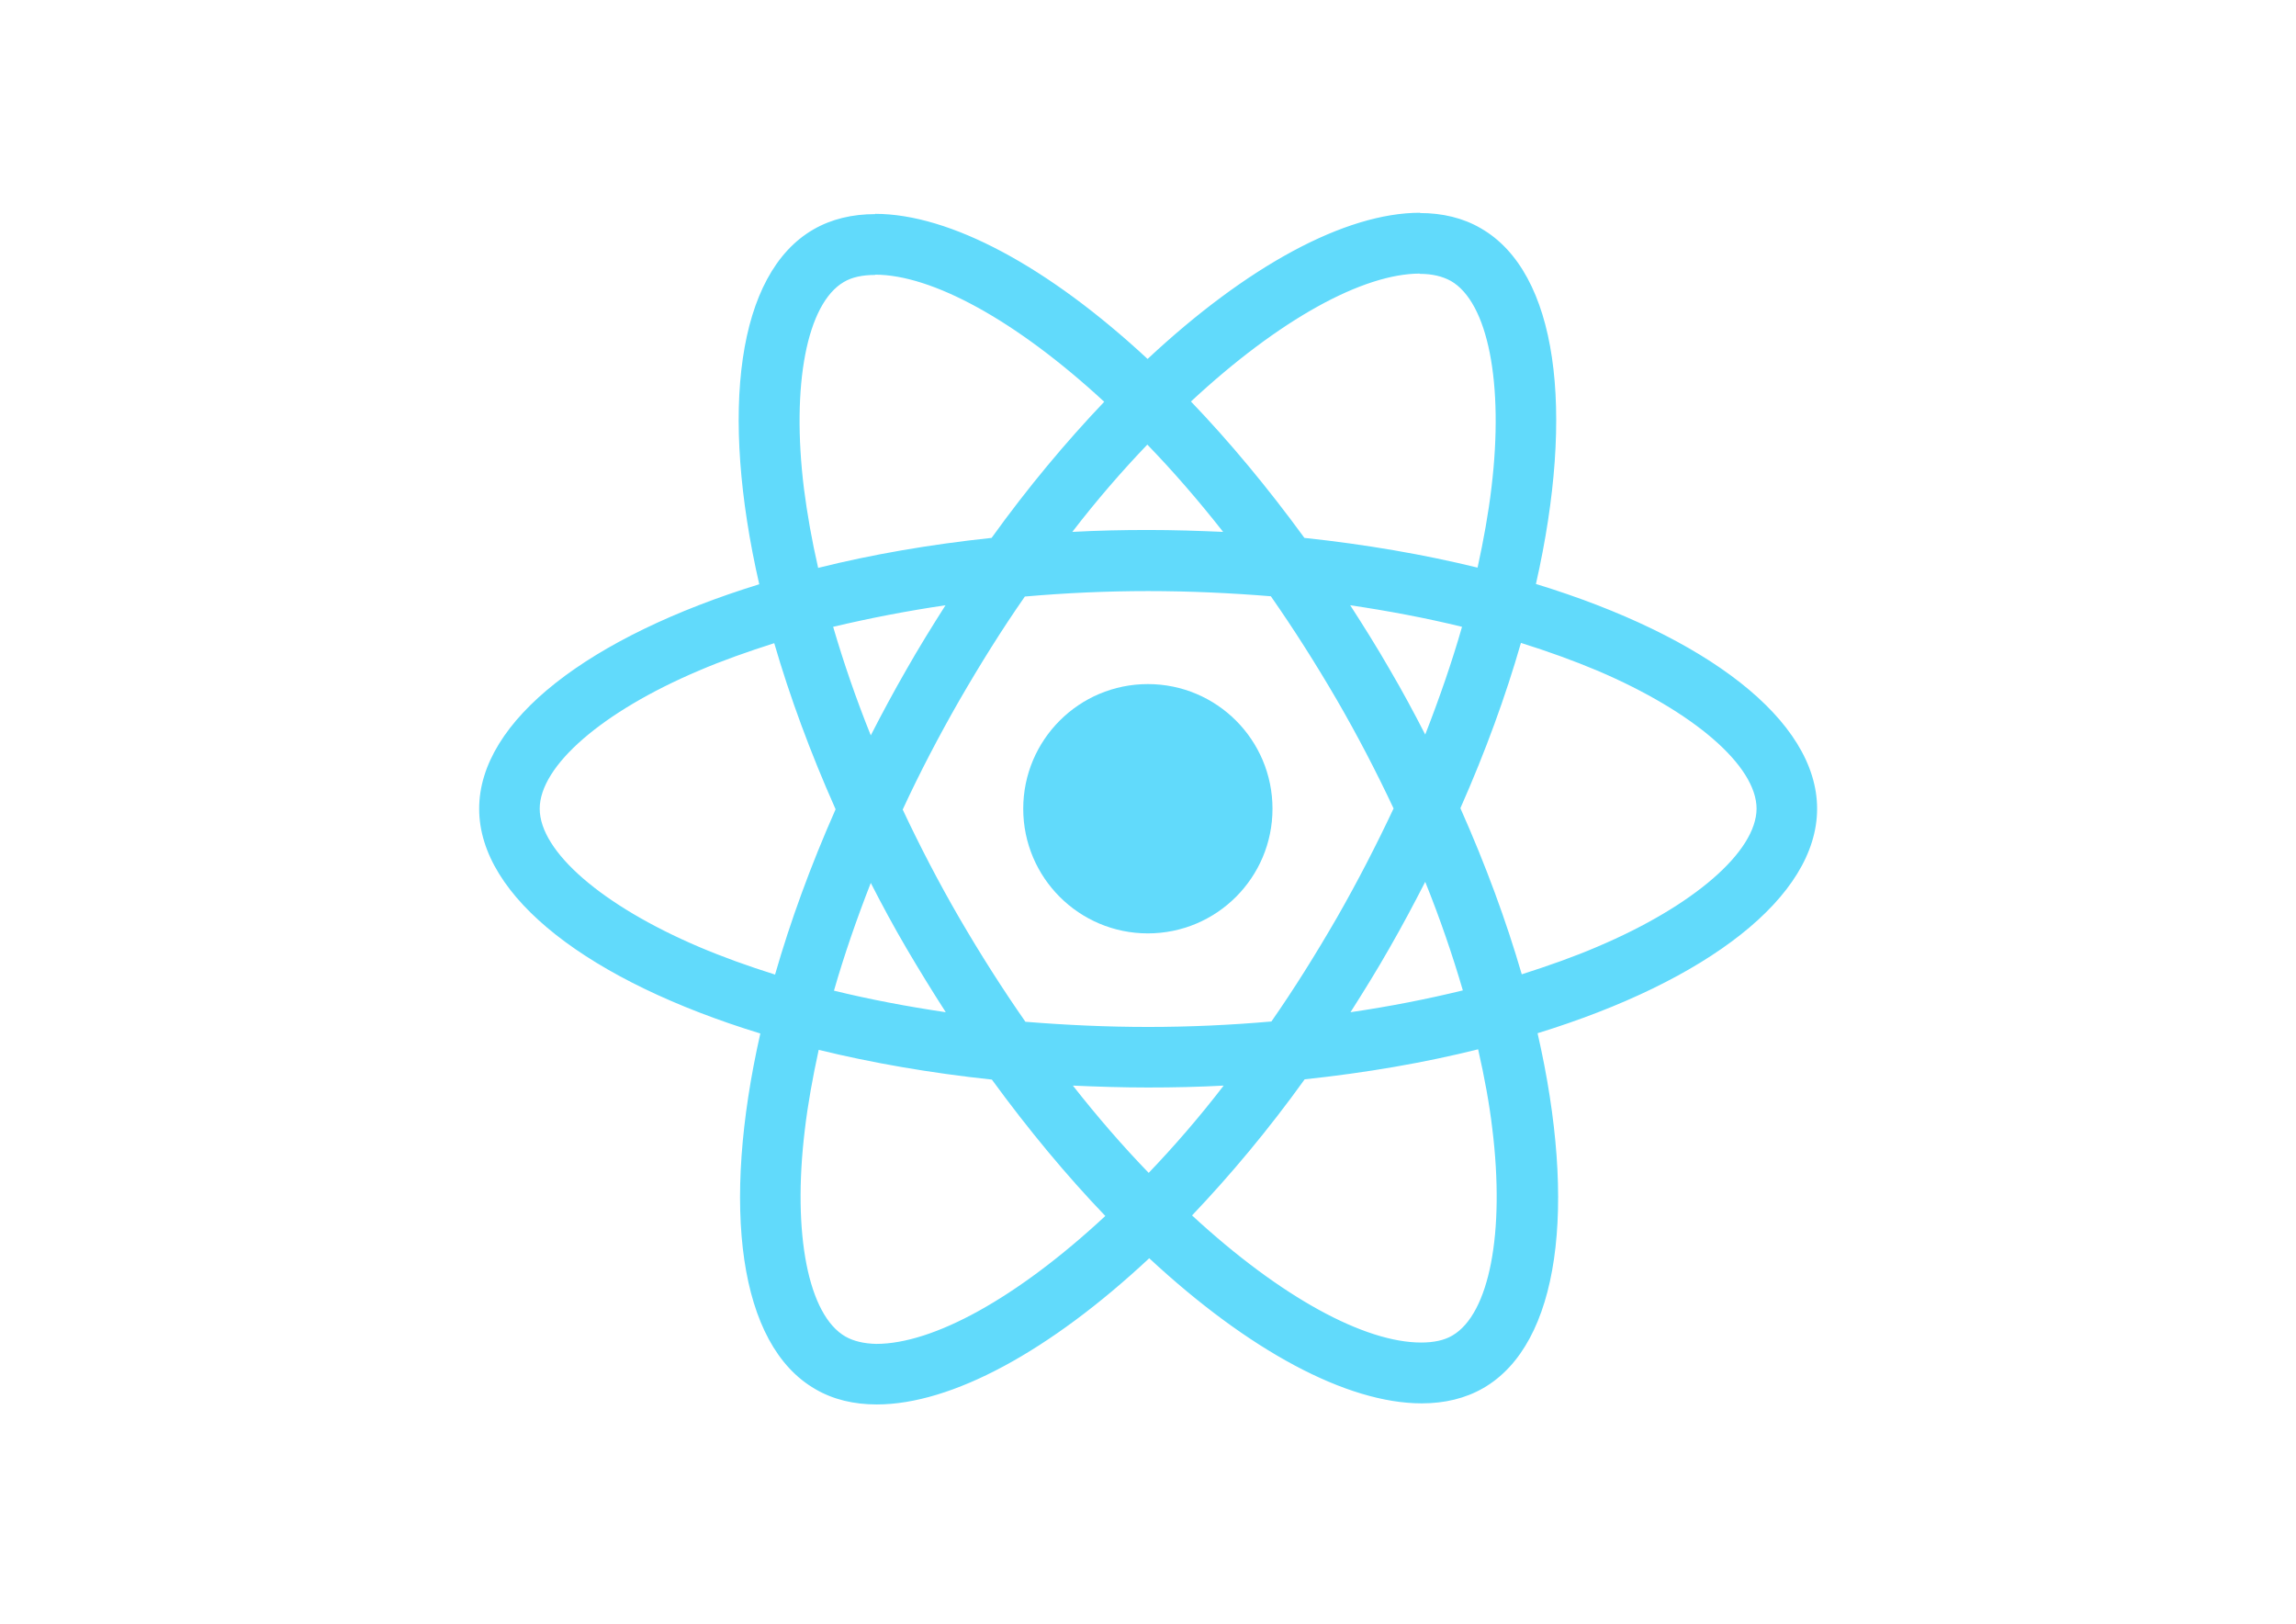
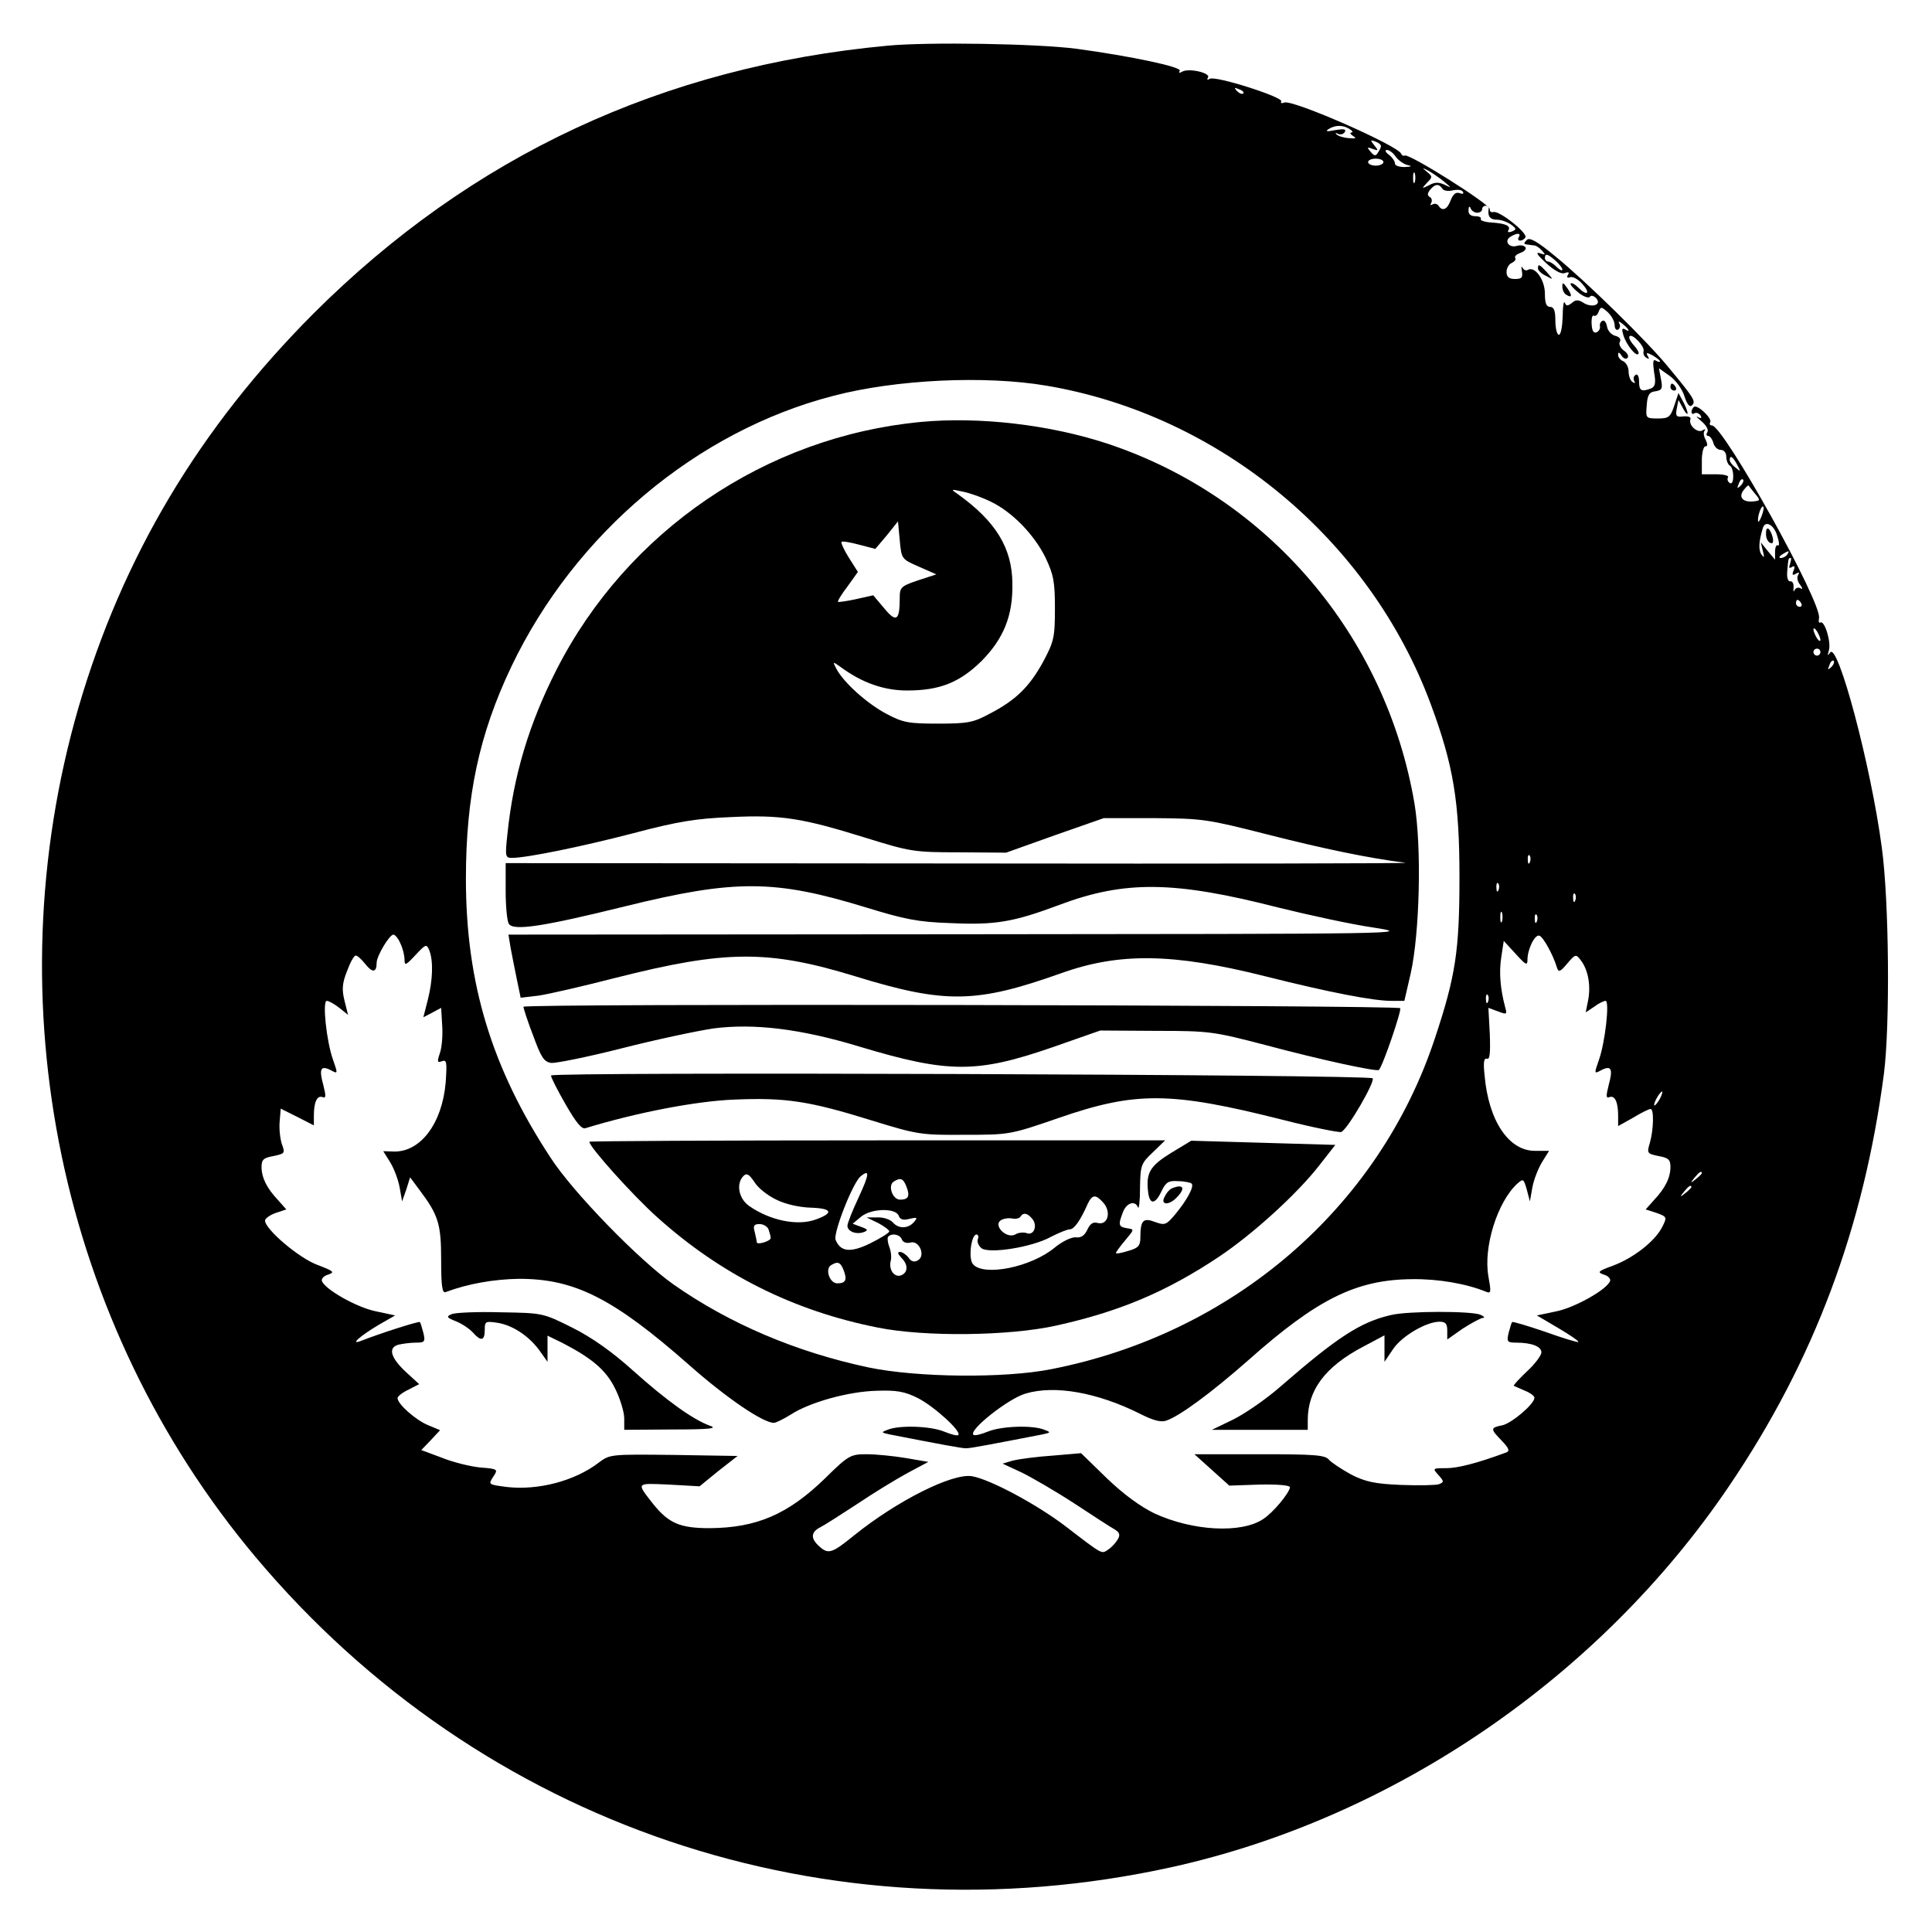
- <svg xmlns="http://www.w3.org/2000/svg" viewBox="0 0 841.9 595.3">
-   <g fill="#61DAFB">
-     <path d="M666.3 296.5c0-32.5-40.7-63.3-103.1-82.4 14.4-63.6 8-114.2-20.2-130.4-6.5-3.8-14.1-5.6-22.4-5.6v22.3c4.6 0 8.3.9 11.4 2.6 13.6 7.8 19.5 37.5 14.9 75.7-1.1 9.4-2.9 19.3-5.1 29.4-19.6-4.8-41-8.5-63.5-10.9-13.5-18.5-27.5-35.3-41.6-50 32.6-30.3 63.2-46.9 84-46.9V78c-27.5 0-63.5 19.6-99.9 53.6-36.4-33.8-72.4-53.2-99.9-53.2v22.3c20.7 0 51.4 16.5 84 46.6-14 14.7-28 31.4-41.3 49.9-22.6 2.4-44 6.1-63.6 11-2.3-10-4-19.7-5.2-29-4.7-38.2 1.1-67.9 14.6-75.8 3-1.8 6.9-2.6 11.5-2.6V78.5c-8.4 0-16 1.8-22.6 5.6-28.1 16.2-34.4 66.7-19.9 130.1-62.2 19.2-102.7 49.9-102.7 82.3 0 32.5 40.7 63.3 103.1 82.4-14.4 63.6-8 114.2 20.2 130.4 6.5 3.8 14.1 5.6 22.5 5.6 27.5 0 63.5-19.6 99.9-53.6 36.4 33.8 72.4 53.2 99.9 53.2 8.4 0 16-1.8 22.6-5.6 28.1-16.2 34.4-66.7 19.9-130.1 62-19.1 102.5-49.9 102.5-82.3zm-130.2-66.7c-3.7 12.9-8.3 26.2-13.5 39.5-4.1-8-8.4-16-13.1-24-4.6-8-9.5-15.8-14.4-23.4 14.2 2.1 27.9 4.7 41 7.9zm-45.8 106.5c-7.8 13.5-15.8 26.3-24.1 38.2-14.9 1.3-30 2-45.2 2-15.1 0-30.2-.7-45-1.9-8.3-11.9-16.4-24.6-24.2-38-7.6-13.1-14.5-26.4-20.8-39.8 6.2-13.4 13.2-26.8 20.7-39.9 7.8-13.5 15.8-26.3 24.1-38.2 14.9-1.3 30-2 45.2-2 15.1 0 30.2.7 45 1.9 8.3 11.9 16.4 24.6 24.2 38 7.6 13.1 14.5 26.4 20.8 39.8-6.3 13.4-13.2 26.8-20.7 39.9zm32.3-13c5.4 13.4 10 26.8 13.8 39.8-13.1 3.2-26.9 5.9-41.2 8 4.9-7.7 9.8-15.6 14.4-23.7 4.6-8 8.9-16.1 13-24.1zM421.2 430c-9.3-9.6-18.6-20.3-27.8-32 9 .4 18.2.7 27.5.7 9.4 0 18.7-.2 27.8-.7-9 11.7-18.3 22.4-27.5 32zm-74.4-58.9c-14.2-2.1-27.9-4.7-41-7.9 3.7-12.9 8.3-26.2 13.5-39.5 4.1 8 8.4 16 13.1 24 4.7 8 9.5 15.8 14.4 23.4zM420.7 163c9.3 9.6 18.6 20.3 27.8 32-9-.4-18.2-.7-27.5-.7-9.4 0-18.7.2-27.8.7 9-11.7 18.3-22.4 27.5-32zm-74 58.9c-4.9 7.7-9.8 15.6-14.4 23.7-4.6 8-8.9 16-13 24-5.4-13.4-10-26.8-13.8-39.8 13.1-3.1 26.9-5.8 41.2-7.9zm-90.5 125.2c-35.4-15.1-58.3-34.9-58.3-50.6 0-15.7 22.9-35.6 58.3-50.6 8.6-3.7 18-7 27.7-10.1 5.7 19.6 13.2 40 22.5 60.9-9.2 20.8-16.6 41.1-22.2 60.6-9.9-3.1-19.3-6.5-28-10.2zM310 490c-13.6-7.8-19.5-37.5-14.9-75.7 1.1-9.4 2.9-19.3 5.1-29.4 19.6 4.8 41 8.5 63.5 10.9 13.5 18.5 27.5 35.3 41.6 50-32.6 30.3-63.2 46.9-84 46.9-4.5-.1-8.3-1-11.3-2.7zm237.2-76.2c4.7 38.2-1.1 67.9-14.6 75.8-3 1.8-6.9 2.6-11.5 2.6-20.7 0-51.4-16.5-84-46.6 14-14.7 28-31.4 41.3-49.9 22.6-2.4 44-6.1 63.6-11 2.3 10.1 4.1 19.8 5.2 29.1zm38.5-66.7c-8.6 3.7-18 7-27.7 10.1-5.7-19.6-13.2-40-22.5-60.9 9.2-20.8 16.6-41.1 22.2-60.6 9.9 3.1 19.3 6.5 28.1 10.2 35.4 15.1 58.3 34.9 58.3 50.6-.1 15.7-23 35.6-58.4 50.6zM320.8 78.4z" />
-     <circle cx="420.9" cy="296.5" r="45.7" />
-     <path d="M520.5 78.1z" />
+ <svg xmlns="http://www.w3.org/2000/svg" version="1.0" width="554pt" height="554pt" viewBox="0 0 554 554" preserveAspectRatio="xMidYMid meet">
+   <g transform="translate(0,554) scale(0.1,-0.1)" fill="#000000" stroke="none">
+     <path d="M2545 5409 c-645 -60 -1193 -316 -1646 -768 -328 -329 -548 -698 -674 -1130 -245 -847 -53 -1768 508 -2436 647 -770 1641 -1106 2627 -889 637 141 1228 545 1599 1094 243 359 385 739 443 1180 18 139 15 498 -6 650 -31 234 -126 590 -148 559 -8 -11 -8 -10 -4 5 8 23 -12 88 -24 81 -4 -3 -6 3 -4 12 11 41 -274 553 -307 553 -6 0 -8 4 -5 9 7 11 -38 53 -47 44 -10 -10 -8 -25 2 -18 5 3 13 0 17 -6 5 -8 2 -10 -7 -5 -8 4 -3 -1 10 -12 13 -11 21 -24 17 -31 -4 -6 -3 -11 2 -11 5 0 12 -9 15 -20 3 -11 12 -20 21 -20 9 0 16 -8 16 -19 0 -11 5 -23 10 -26 6 -3 10 -17 10 -31 0 -15 -4 -23 -10 -19 -6 4 -8 11 -5 16 4 5 -12 9 -34 9 l-41 0 0 40 c0 22 5 40 10 40 7 0 7 6 1 19 -6 10 -7 22 -3 26 4 5 1 5 -6 1 -14 -9 -40 14 -35 31 3 7 -5 10 -20 9 -20 -3 -23 1 -19 22 l5 25 13 -24 c7 -13 13 -19 13 -14 0 6 -6 21 -13 34 l-13 24 -12 -36 c-11 -33 -16 -37 -47 -37 -35 0 -35 1 -32 38 2 29 7 38 25 40 19 3 21 8 16 34 l-6 32 31 -22 c17 -12 36 -38 42 -58 8 -24 15 -33 22 -26 11 11 7 19 -67 108 -58 72 -240 250 -324 318 -54 45 -75 56 -83 48 -9 -9 -9 -12 0 -13 7 -1 16 -2 22 -3 5 0 15 -7 22 -15 11 -12 10 -13 -7 -7 -13 4 -6 -6 18 -28 24 -22 44 -33 54 -29 11 4 14 2 9 -5 -4 -7 -2 -10 6 -7 8 3 24 -6 36 -20 24 -27 13 -35 -13 -9 -9 9 -18 14 -21 11 -3 -2 7 -14 22 -26 15 -12 30 -17 33 -12 3 5 11 3 18 -4 17 -19 -12 -29 -37 -13 -14 9 -22 9 -33 -1 -12 -9 -16 -9 -20 1 -3 7 -6 -11 -6 -39 -1 -29 -5 -53 -11 -53 -5 0 -10 18 -10 40 0 29 -4 40 -15 40 -11 0 -15 11 -15 38 0 40 -29 80 -49 68 -5 -3 -12 0 -15 6 -4 7 -4 3 -2 -9 3 -19 0 -23 -20 -23 -17 0 -24 6 -24 20 0 11 7 23 15 26 8 4 13 10 10 14 -3 5 4 11 15 15 11 4 18 11 14 16 -3 5 -14 7 -24 4 -23 -7 -38 14 -19 26 19 12 32 11 24 -1 -3 -5 -2 -10 4 -10 5 0 12 4 15 9 8 12 -74 77 -91 73 -7 -2 -12 2 -11 8 3 13 -232 161 -244 154 -3 -2 -8 0 -10 5 -8 23 -311 156 -335 147 -8 -3 -12 -2 -9 3 8 12 -190 75 -205 65 -7 -4 -9 -3 -5 4 8 13 -57 28 -75 16 -7 -4 -10 -3 -6 3 7 11 -141 42 -295 63 -114 15 -428 20 -543 9z m1020 -137 c-3 -3 -11 0 -18 7 -9 10 -8 11 6 5 10 -3 15 -9 12 -12z m305 -102 c8 -5 11 -10 5 -10 -5 0 -3 -5 5 -10 11 -7 8 -8 -13 -6 -15 1 -30 6 -35 11 -4 4 -2 5 5 1 6 -3 15 -1 19 5 5 9 -2 10 -27 6 -24 -5 -30 -4 -19 3 19 12 41 12 60 0z m90 -49 c0 -3 -4 -12 -9 -19 -6 -10 -10 -10 -21 3 -11 13 -10 14 6 8 17 -6 17 -5 5 10 -12 15 -12 17 3 11 9 -3 16 -9 16 -13z m42 -30 c7 -10 22 -21 33 -24 15 -3 14 -5 -7 -6 -16 0 -28 4 -28 10 0 7 -8 18 -17 25 -10 7 -13 14 -6 14 6 0 18 -8 25 -19z m-35 -16 c0 -5 -10 -10 -22 -10 -12 0 -22 5 -22 10 0 6 10 10 22 10 12 0 22 -4 22 -10z m173 -55 c23 -19 23 -20 3 -10 -17 8 -29 8 -45 -1 -22 -11 -22 -10 -6 7 16 16 16 18 0 31 -15 13 -15 13 3 4 11 -6 31 -20 45 -31z m-83 -2 c-3 -7 -5 -2 -5 12 0 14 2 19 5 13 2 -7 2 -19 0 -25z m79 -19 c3 -6 17 -8 29 -5 13 3 27 2 30 -4 3 -6 -1 -7 -9 -4 -11 4 -19 -2 -26 -20 -10 -27 -24 -33 -35 -16 -4 6 -11 7 -17 4 -6 -4 -8 -2 -4 4 3 6 2 14 -4 17 -8 5 -7 11 1 21 14 17 25 18 35 3z m100 -69 c8 0 14 5 14 10 0 6 5 10 10 10 6 0 9 -3 9 -7 -4 -23 3 -33 24 -33 12 0 30 -7 40 -14 16 -12 16 -14 2 -20 -9 -3 -13 -2 -10 3 8 13 -6 20 -48 23 -20 1 -33 6 -31 10 3 4 -4 8 -15 8 -14 0 -21 6 -20 18 0 10 3 12 6 5 2 -7 11 -13 19 -13z m224 -137 c11 -10 20 -21 20 -26 0 -5 -7 -1 -16 7 -8 9 -20 16 -25 16 -5 0 -9 5 -9 10 0 14 7 13 30 -7z m170 -185 c0 -11 5 -16 10 -13 6 4 7 12 3 18 -4 7 0 6 10 -2 19 -15 23 -26 6 -15 -8 4 -9 -1 -4 -17 8 -27 36 -62 43 -54 3 3 -3 14 -13 25 -10 11 -16 23 -12 26 8 8 44 -30 40 -43 -2 -6 1 -15 8 -19 8 -5 9 -3 4 5 -6 10 -3 11 14 2 11 -7 21 -14 21 -17 0 -3 -5 -2 -12 2 -8 5 -9 -4 -5 -33 6 -32 3 -42 -9 -47 -27 -10 -34 -7 -34 20 0 14 -4 23 -10 19 -6 -4 -7 -11 -4 -17 4 -7 2 -8 -4 -4 -7 4 -12 18 -12 31 0 12 -7 25 -15 29 -8 3 -15 11 -15 18 0 9 3 9 10 -2 5 -8 13 -11 17 -6 4 4 0 14 -11 21 -10 8 -15 19 -11 25 4 7 -1 14 -13 17 -12 3 -22 15 -24 27 -2 11 -7 19 -13 16 -5 -2 -9 -10 -7 -16 1 -6 -3 -14 -10 -17 -9 -3 -13 5 -14 24 -1 16 2 26 6 24 5 -3 11 2 14 11 6 15 8 15 26 -1 11 -10 20 -27 20 -37z m-1629 -174 c497 -84 927 -441 1102 -914 65 -175 82 -280 82 -495 0 -212 -11 -284 -71 -464 -161 -485 -579 -845 -1099 -947 -135 -27 -387 -24 -525 5 -207 44 -398 125 -559 238 -99 70 -288 264 -352 363 -169 257 -243 500 -243 800 0 237 38 415 131 610 182 380 531 674 923 775 179 47 435 59 611 29z m1980 -226 c11 -21 11 -22 -4 -9 -10 7 -17 17 -17 22 0 15 9 10 21 -13z m10 -61 c-10 -9 -11 -8 -5 6 3 10 9 15 12 12 3 -3 0 -11 -7 -18z m41 -22 c17 -20 16 -21 -7 -23 -29 -2 -41 14 -24 34 6 8 12 13 13 12 1 -2 9 -12 18 -23z m19 -66 c-5 -13 -10 -19 -10 -12 -1 15 10 45 15 40 3 -2 0 -15 -5 -28z m45 -55 c6 -18 7 -31 2 -28 -4 3 -8 -5 -8 -18 l0 -23 -21 25 -20 25 6 -25 c5 -19 4 -21 -4 -10 -9 13 -8 37 4 76 7 23 32 9 41 -22z m29 -54 c-3 -5 -12 -10 -18 -10 -7 0 -6 4 3 10 19 12 23 12 15 0z m8 -27 c-4 -11 -3 -14 5 -9 8 5 10 1 5 -10 -5 -13 -3 -15 7 -9 9 5 11 4 6 -4 -4 -6 -2 -19 6 -28 7 -10 8 -14 1 -10 -6 4 -14 1 -17 -5 -3 -7 -4 -4 -3 7 1 11 -3 19 -9 18 -7 -1 -11 10 -9 30 3 36 3 37 10 37 2 0 1 -7 -2 -17z m32 -113 c3 -5 1 -10 -4 -10 -6 0 -11 5 -11 10 0 6 2 10 4 10 3 0 8 -4 11 -10z m55 -105 c0 -5 -5 -3 -10 5 -5 8 -10 20 -10 25 0 6 5 3 10 -5 5 -8 10 -19 10 -25z m0 -35 c0 -5 -4 -10 -10 -10 -5 0 -10 5 -10 10 0 6 5 10 10 10 6 0 10 -4 10 -10z m31 -43 c-10 -9 -11 -8 -5 6 3 10 9 15 12 12 3 -3 0 -11 -7 -18z m-864 -559 c-3 -8 -6 -5 -6 6 -1 11 2 17 5 13 3 -3 4 -12 1 -19z m-90 -80 c-3 -8 -6 -5 -6 6 -1 11 2 17 5 13 3 -3 4 -12 1 -19z m220 -30 c-3 -8 -6 -5 -6 6 -1 11 2 17 5 13 3 -3 4 -12 1 -19z m-210 -60 c-3 -7 -5 -2 -5 12 0 14 2 19 5 13 2 -7 2 -19 0 -25z m100 0 c-3 -8 -6 -5 -6 6 -1 11 2 17 5 13 3 -3 4 -12 1 -19z m-3259 -63 c7 -14 12 -35 12 -47 0 -18 4 -16 31 13 30 32 32 33 40 14 12 -31 10 -85 -4 -141 l-13 -51 25 13 26 14 3 -51 c2 -28 -1 -64 -7 -80 -8 -24 -7 -27 6 -22 14 5 15 -2 11 -61 -10 -117 -72 -200 -149 -198 l-30 1 20 -32 c11 -18 23 -50 27 -72 l7 -40 12 34 11 35 26 -35 c55 -73 63 -98 63 -202 0 -75 3 -96 13 -92 64 24 139 37 211 38 159 0 270 -56 487 -247 106 -94 212 -166 243 -166 6 0 28 11 49 24 54 35 165 66 246 68 57 2 80 -2 118 -21 47 -24 126 -96 116 -106 -3 -3 -21 2 -41 10 -39 16 -129 19 -162 5 -19 -7 -18 -8 5 -13 144 -28 207 -40 220 -40 13 0 76 12 220 40 23 5 24 6 5 13 -33 14 -123 11 -162 -5 -20 -8 -39 -13 -42 -9 -13 14 101 104 150 118 84 25 206 3 328 -58 35 -18 59 -25 74 -20 38 12 129 79 237 174 198 176 310 231 470 232 74 1 155 -13 211 -36 15 -6 15 -1 7 44 -15 84 26 214 83 266 17 15 18 14 27 -17 l9 -34 7 40 c4 22 17 55 28 73 l20 32 -41 0 c-75 0 -133 87 -144 217 -4 37 -2 50 7 47 8 -3 10 16 8 71 l-4 75 27 -10 c26 -10 27 -9 21 12 -14 53 -18 100 -11 144 l7 46 34 -37 c29 -32 34 -35 34 -17 0 30 21 73 34 69 11 -3 40 -56 50 -90 5 -16 9 -15 30 10 24 28 25 28 40 8 20 -27 28 -71 20 -113 l-7 -35 24 16 c13 10 28 17 33 17 12 0 -1 -118 -19 -169 -14 -40 -14 -41 6 -30 29 15 35 5 22 -42 -8 -32 -8 -39 2 -35 16 6 25 -15 25 -54 l0 -29 43 24 c23 14 45 25 50 25 10 0 9 -58 -2 -97 -9 -30 -8 -31 25 -38 28 -5 34 -10 34 -31 0 -31 -15 -61 -47 -95 l-24 -27 31 -10 c30 -11 31 -12 16 -41 -21 -41 -82 -88 -140 -110 -44 -16 -47 -19 -27 -26 12 -3 20 -12 18 -18 -8 -24 -100 -76 -153 -87 l-57 -12 61 -36 c34 -20 60 -38 58 -40 -2 -2 -45 11 -95 29 -50 17 -93 30 -95 28 -2 -2 -6 -16 -10 -31 -6 -25 -4 -28 21 -28 45 0 73 -11 73 -28 0 -8 -18 -33 -41 -54 -23 -22 -40 -40 -38 -42 2 -1 16 -7 32 -14 15 -6 27 -15 27 -20 0 -18 -65 -73 -92 -79 -35 -7 -35 -10 -1 -45 20 -21 23 -29 12 -33 -84 -31 -139 -45 -172 -45 -39 0 -40 0 -22 -20 16 -18 16 -20 1 -26 -9 -3 -58 -4 -109 -2 -74 3 -102 9 -143 30 -27 15 -56 34 -63 42 -11 14 -42 16 -200 16 l-186 0 50 -45 50 -45 87 3 c54 1 87 -2 87 -8 -3 -18 -49 -73 -77 -91 -63 -42 -202 -34 -311 16 -41 20 -88 54 -137 101 l-74 72 -82 -7 c-46 -3 -96 -10 -113 -14 l-30 -9 56 -26 c30 -15 99 -55 151 -89 53 -35 104 -68 115 -74 14 -9 16 -16 7 -30 -6 -10 -18 -22 -27 -28 -19 -12 -13 -16 -121 67 -84 64 -217 135 -269 144 -57 9 -215 -71 -337 -169 -65 -53 -75 -56 -102 -31 -24 22 -23 40 5 54 12 6 60 37 106 67 46 31 110 70 143 88 l60 32 -64 11 c-36 6 -86 11 -113 11 -46 0 -52 -3 -119 -69 -107 -104 -197 -142 -331 -143 -85 0 -117 14 -161 68 -50 64 -52 61 44 57 l88 -5 54 44 55 43 -183 3 c-181 2 -183 2 -215 -22 -69 -53 -174 -80 -263 -70 -54 7 -54 7 -40 29 15 22 14 23 -37 27 -29 3 -78 15 -110 28 l-59 22 27 28 27 29 -36 15 c-35 15 -86 60 -86 77 0 5 14 16 31 24 l31 16 -35 32 c-46 42 -56 72 -25 81 13 3 35 6 51 6 25 0 27 3 21 28 -4 15 -8 29 -10 31 -3 3 -110 -31 -169 -54 -33 -13 -3 14 51 46 l47 27 -56 12 c-54 11 -146 63 -154 87 -2 6 6 15 18 18 20 7 16 10 -31 28 -52 19 -150 102 -150 127 0 6 14 16 31 22 l30 10 -24 27 c-32 34 -47 64 -47 95 0 21 6 26 34 31 33 7 34 8 24 35 -5 16 -8 45 -6 65 l3 36 48 -24 47 -24 0 28 c0 38 9 59 25 53 10 -4 10 3 2 35 -13 47 -7 57 22 42 20 -11 20 -10 6 30 -19 53 -31 169 -18 169 6 0 22 -9 36 -20 l25 -20 -10 40 c-8 32 -7 50 7 85 9 25 20 45 25 45 5 0 17 -11 28 -25 20 -25 32 -24 32 4 0 20 37 81 48 81 5 0 14 -11 20 -25z m3119 -167 c-3 -8 -6 -5 -6 6 -1 11 2 17 5 13 3 -3 4 -12 1 -19z m493 -278 c-6 -11 -13 -20 -16 -20 -2 0 0 9 6 20 6 11 13 20 16 20 2 0 0 -9 -6 -20z m120 -214 c0 -2 -8 -10 -17 -17 -16 -13 -17 -12 -4 4 13 16 21 21 21 13z m-30 -40 c0 -2 -8 -10 -17 -17 -16 -13 -17 -12 -4 4 13 16 21 21 21 13z" />
+     <path d="M2640 4330 c-444 -42 -841 -312 -1044 -710 -79 -155 -124 -305 -141 -472 -7 -64 -6 -68 13 -68 42 0 199 32 349 71 128 34 181 42 279 46 144 7 205 -3 385 -59 129 -40 139 -42 269 -42 l135 -1 140 50 140 49 145 0 c139 -1 152 -3 325 -47 161 -41 291 -68 395 -81 19 -2 -553 -3 -1272 -2 l-1308 1 0 -80 c0 -44 4 -86 9 -94 13 -21 98 -8 333 50 316 78 430 77 691 -3 111 -34 149 -42 243 -45 128 -6 180 3 311 52 189 71 330 69 627 -7 89 -22 213 -49 276 -58 113 -18 97 -18 -1184 -19 l-1298 -1 6 -37 c4 -21 12 -62 18 -91 l11 -53 51 6 c28 4 128 27 221 51 316 80 438 81 689 4 257 -79 346 -77 588 9 167 60 321 58 584 -8 187 -47 312 -71 364 -71 l37 0 18 78 c26 115 32 363 11 488 -82 482 -420 879 -881 1032 -164 54 -367 78 -535 62z m202 -229 c60 -29 123 -93 156 -160 23 -49 27 -68 27 -146 0 -83 -3 -95 -34 -153 -39 -71 -78 -110 -154 -149 -46 -25 -63 -28 -147 -28 -85 0 -101 3 -148 28 -55 29 -122 89 -143 128 -12 23 -12 23 12 6 61 -45 124 -67 190 -67 94 0 151 23 214 85 63 64 90 130 88 223 -1 101 -48 177 -155 254 -23 16 -23 16 14 8 20 -4 56 -17 80 -29z m-207 -186 l50 -22 -52 -17 c-50 -17 -53 -20 -53 -51 0 -65 -10 -71 -44 -30 l-32 38 -49 -11 c-27 -6 -51 -9 -52 -8 -2 2 10 22 27 44 l30 42 -26 41 c-14 22 -23 43 -21 45 2 3 25 -1 51 -8 l46 -12 33 39 32 40 5 -54 c5 -54 5 -54 55 -76z" />
+     <path d="M1501 2653 c0 -4 12 -42 28 -83 23 -63 31 -75 52 -78 13 -1 104 17 202 42 98 25 216 50 263 57 116 15 250 -1 418 -52 256 -77 337 -77 554 -2 l137 48 160 -1 c155 0 165 -2 315 -41 157 -42 319 -77 324 -71 12 13 66 172 61 177 -10 9 -2515 14 -2514 4z" />
+     <path d="M1580 2456 c0 -6 19 -43 42 -83 30 -52 46 -72 57 -68 147 45 319 78 428 82 146 6 213 -4 393 -60 130 -40 140 -42 265 -41 129 0 131 0 270 48 222 77 322 76 643 -5 86 -22 162 -37 168 -35 18 7 98 145 90 154 -12 11 -2356 19 -2356 8z" />
+     <path d="M1690 2266 c0 -15 124 -153 193 -215 183 -165 392 -270 635 -318 135 -27 377 -24 511 6 181 40 316 97 466 197 96 64 223 179 287 261 l47 60 -206 6 -207 6 -58 -35 c-60 -37 -72 -57 -66 -110 4 -39 20 -39 38 -1 13 27 20 32 48 30 18 0 36 -4 39 -7 8 -8 -13 -47 -47 -88 -26 -31 -30 -32 -58 -22 -34 13 -42 5 -42 -45 0 -23 -6 -30 -35 -38 -19 -6 -35 -9 -35 -6 0 3 12 19 27 37 26 31 26 31 5 34 -25 4 -26 10 -12 46 10 27 35 35 43 14 3 -7 6 18 6 56 1 65 3 70 37 102 l35 34 -825 0 c-454 0 -826 -2 -826 -4z m536 -166 c26 -13 66 -22 99 -23 61 -2 67 -15 14 -34 -52 -19 -131 -3 -191 39 -30 21 -38 64 -16 86 9 9 16 5 31 -17 10 -17 38 -39 63 -51z m235 4 c-17 -36 -31 -72 -31 -79 0 -16 25 -26 47 -18 13 5 12 8 -8 15 l-24 9 24 20 c29 24 99 26 108 3 4 -11 13 -14 31 -9 22 5 24 4 13 -9 -17 -20 -45 -20 -61 -1 -7 8 -27 15 -44 14 l-31 0 33 -16 c17 -9 32 -20 32 -24 0 -4 -24 -19 -54 -34 -57 -28 -86 -25 -100 10 -7 20 50 165 72 182 27 22 25 6 -7 -63z m138 34 c11 -28 6 -38 -18 -38 -22 0 -36 41 -18 52 19 12 27 9 36 -14z m565 -47 c23 -26 13 -65 -16 -58 -14 4 -22 -2 -30 -19 -8 -17 -18 -24 -33 -22 -12 1 -38 -11 -60 -29 -68 -57 -205 -84 -235 -48 -14 16 -5 85 10 85 5 0 7 -6 4 -13 -3 -8 2 -19 10 -26 21 -17 144 2 199 32 23 12 48 22 55 22 12 0 30 25 51 73 13 27 23 28 45 3z m-204 -46 c16 -19 5 -49 -16 -41 -8 3 -24 2 -33 -4 -25 -13 -64 26 -41 41 8 5 23 7 32 5 10 -2 21 0 24 5 8 13 20 11 34 -6z m-756 -31 c3 -9 6 -19 6 -24 0 -9 -40 -21 -40 -12 0 4 -3 17 -6 30 -5 17 -2 22 14 22 11 0 23 -7 26 -16z m382 -28 c3 -8 13 -12 25 -9 25 7 44 -38 21 -51 -10 -6 -19 -4 -27 8 -7 9 -18 16 -24 16 -8 0 -7 -5 3 -16 21 -20 20 -43 0 -51 -19 -7 -36 15 -30 41 3 10 1 28 -4 41 -5 13 -6 26 -3 29 11 11 34 6 39 -8z m-167 -88 c11 -28 6 -38 -18 -38 -22 0 -36 41 -18 52 19 12 27 9 36 -14z" />
+     <path d="M3362 2133 c-7 -2 -17 -13 -22 -24 -14 -24 11 -27 34 -3 26 26 20 40 -12 27z" />
+     <path d="M5064 4008 c0 -12 6 -23 13 -25 7 -3 9 3 6 17 -8 28 -20 34 -19 8z" />
+     <path d="M1296 1772 c-17 -7 -16 -10 12 -21 17 -7 38 -21 48 -32 23 -26 34 -24 34 7 0 25 2 26 36 21 45 -7 92 -39 122 -81 l22 -31 0 38 0 37 43 -21 c85 -44 125 -78 151 -131 14 -28 26 -67 26 -85 l0 -33 138 1 c110 0 131 3 107 11 -47 17 -123 71 -220 158 -60 54 -118 95 -174 123 -84 42 -85 42 -205 44 -67 2 -130 -1 -140 -5z" />
+     <path d="M3988 1769 c-87 -20 -154 -64 -314 -203 -43 -38 -106 -81 -139 -97 l-60 -29 138 0 137 0 0 28 c0 86 50 153 158 210 l62 33 0 -38 0 -38 25 37 c25 37 95 78 133 78 17 0 22 -6 22 -25 l0 -26 44 31 c25 16 51 30 58 31 7 0 4 4 -7 9 -26 11 -209 11 -257 -1z" />
+     <path d="M4410 4770 c0 -5 10 -15 23 -21 22 -12 22 -12 3 10 -21 23 -26 26 -26 11z" />
+     <path d="M4480 4718 c0 -9 5 -20 11 -23 17 -11 18 -2 3 19 -12 17 -14 17 -14 4z" />
+     <path d="M4790 4430 c0 -5 5 -10 11 -10 5 0 7 5 4 10 -3 6 -8 10 -11 10 -2 0 -4 -4 -4 -10z" />
  </g>
</svg>
